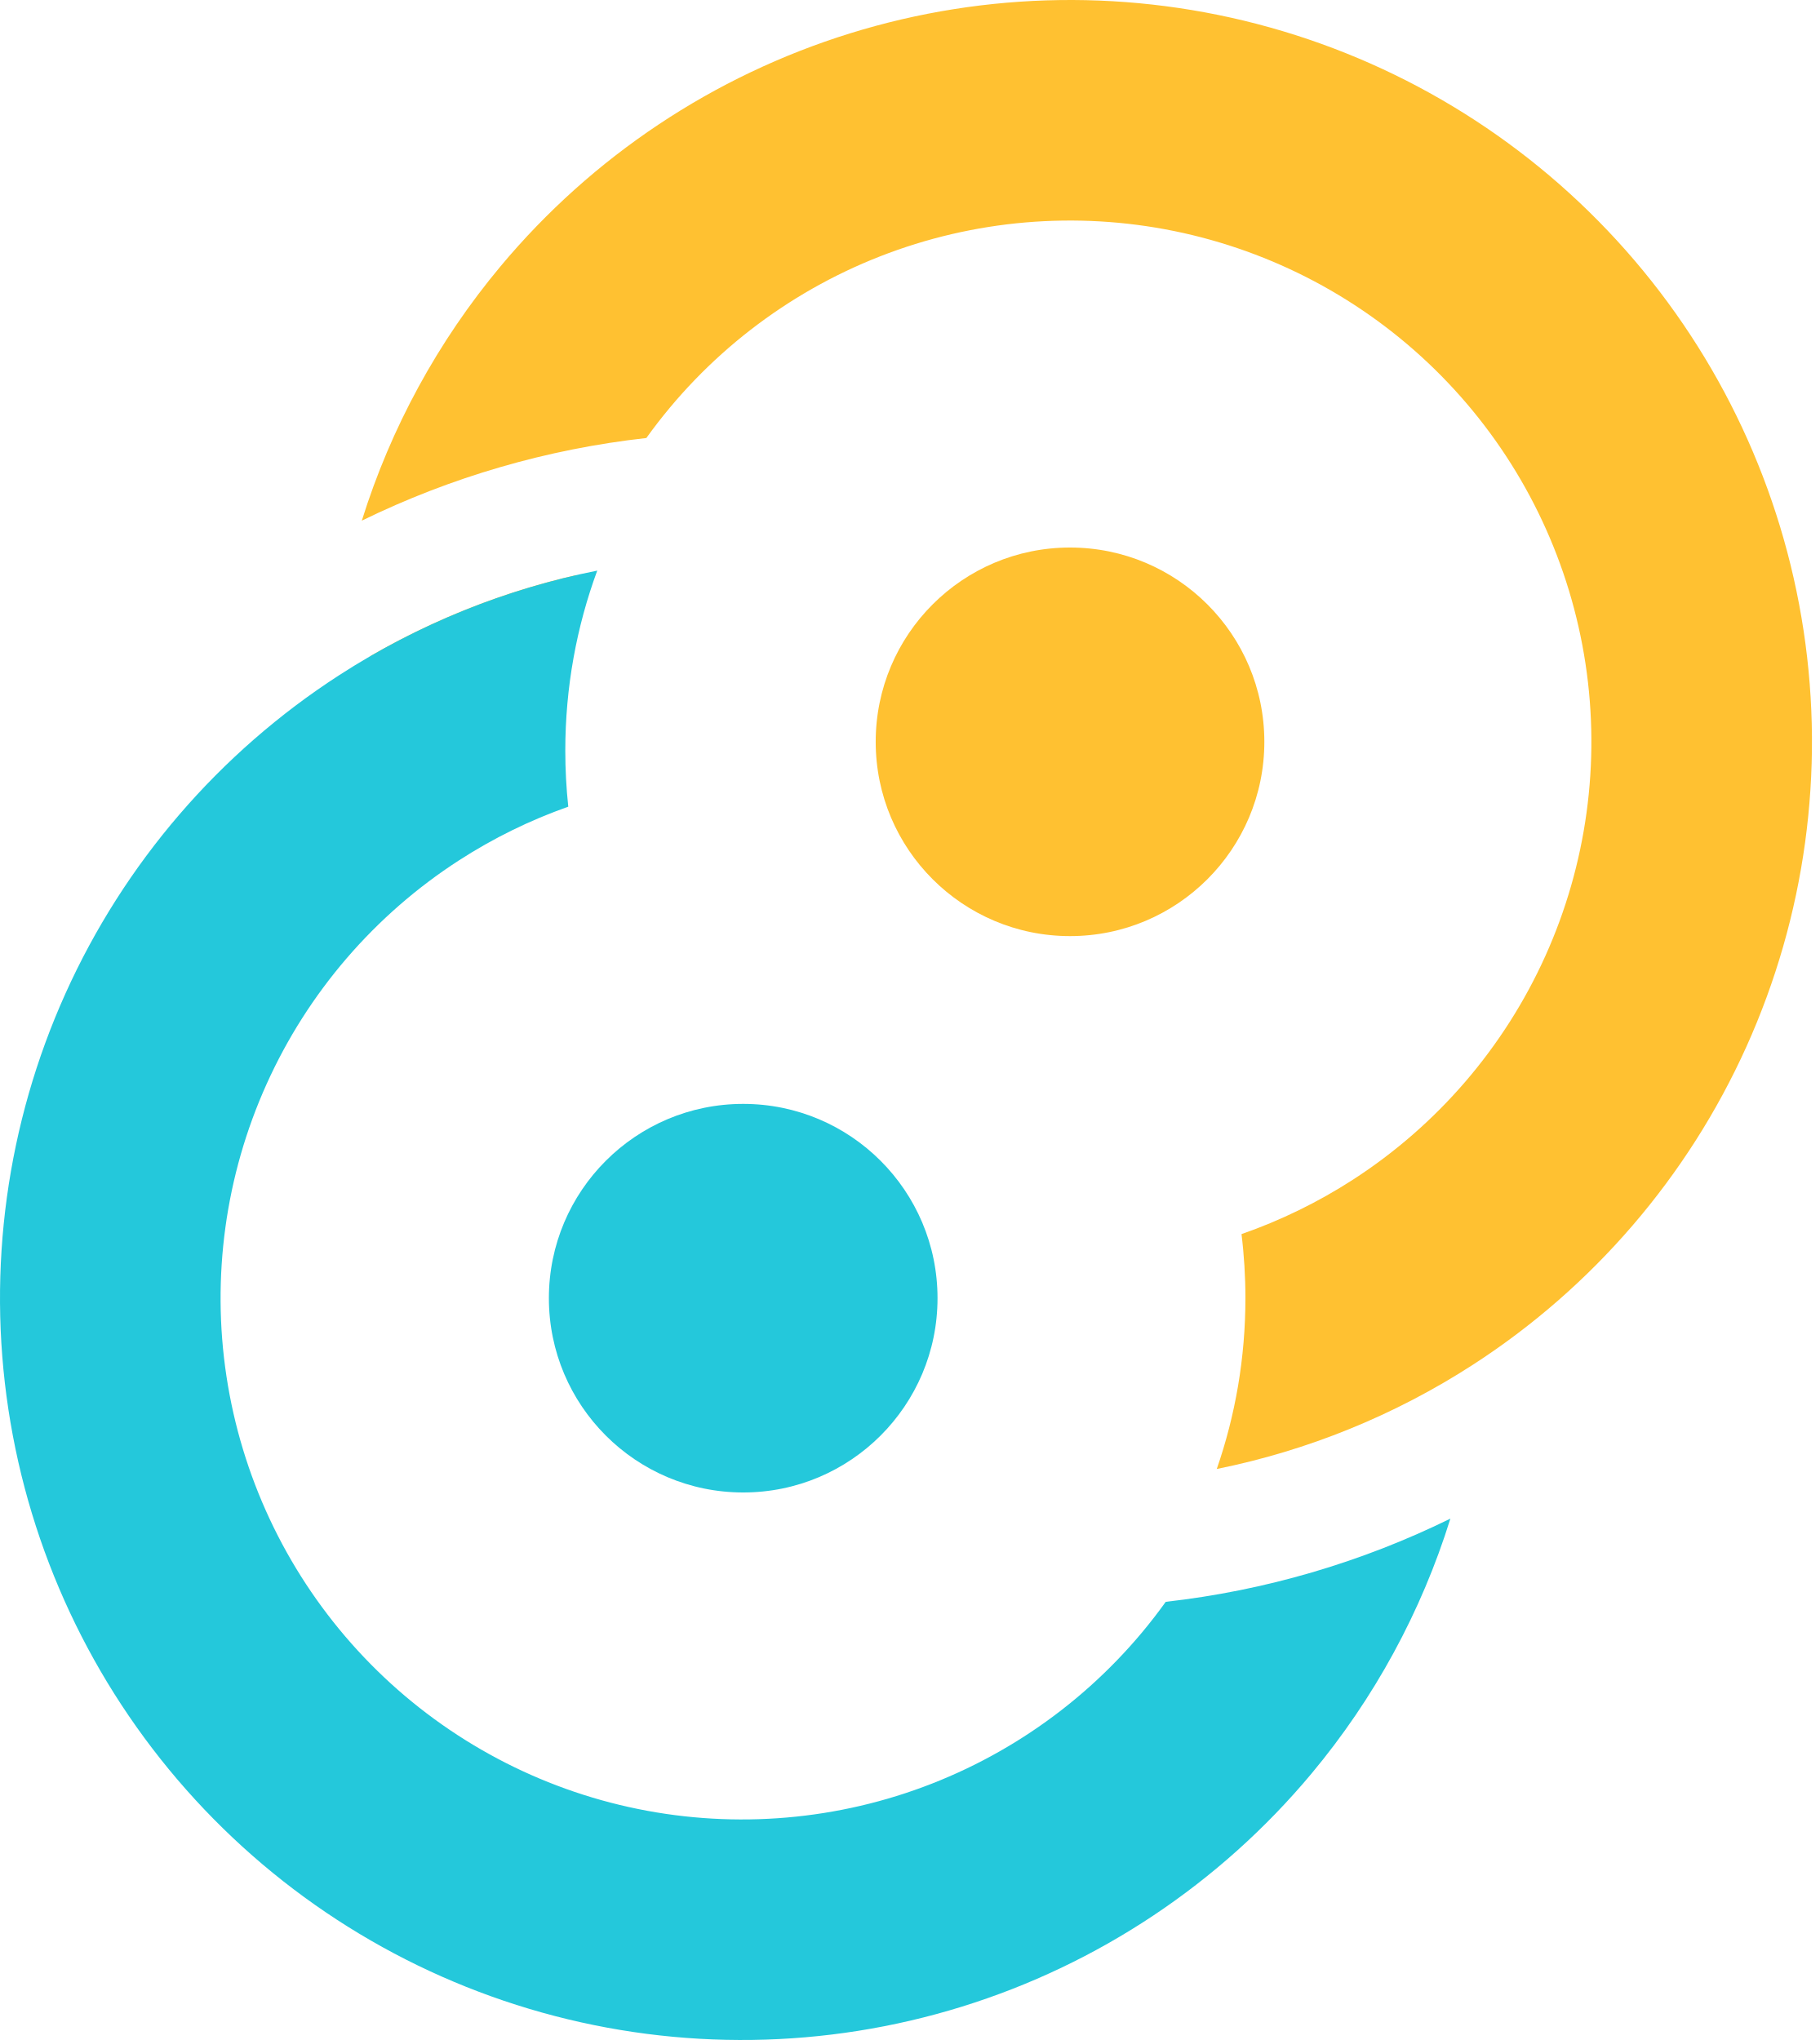
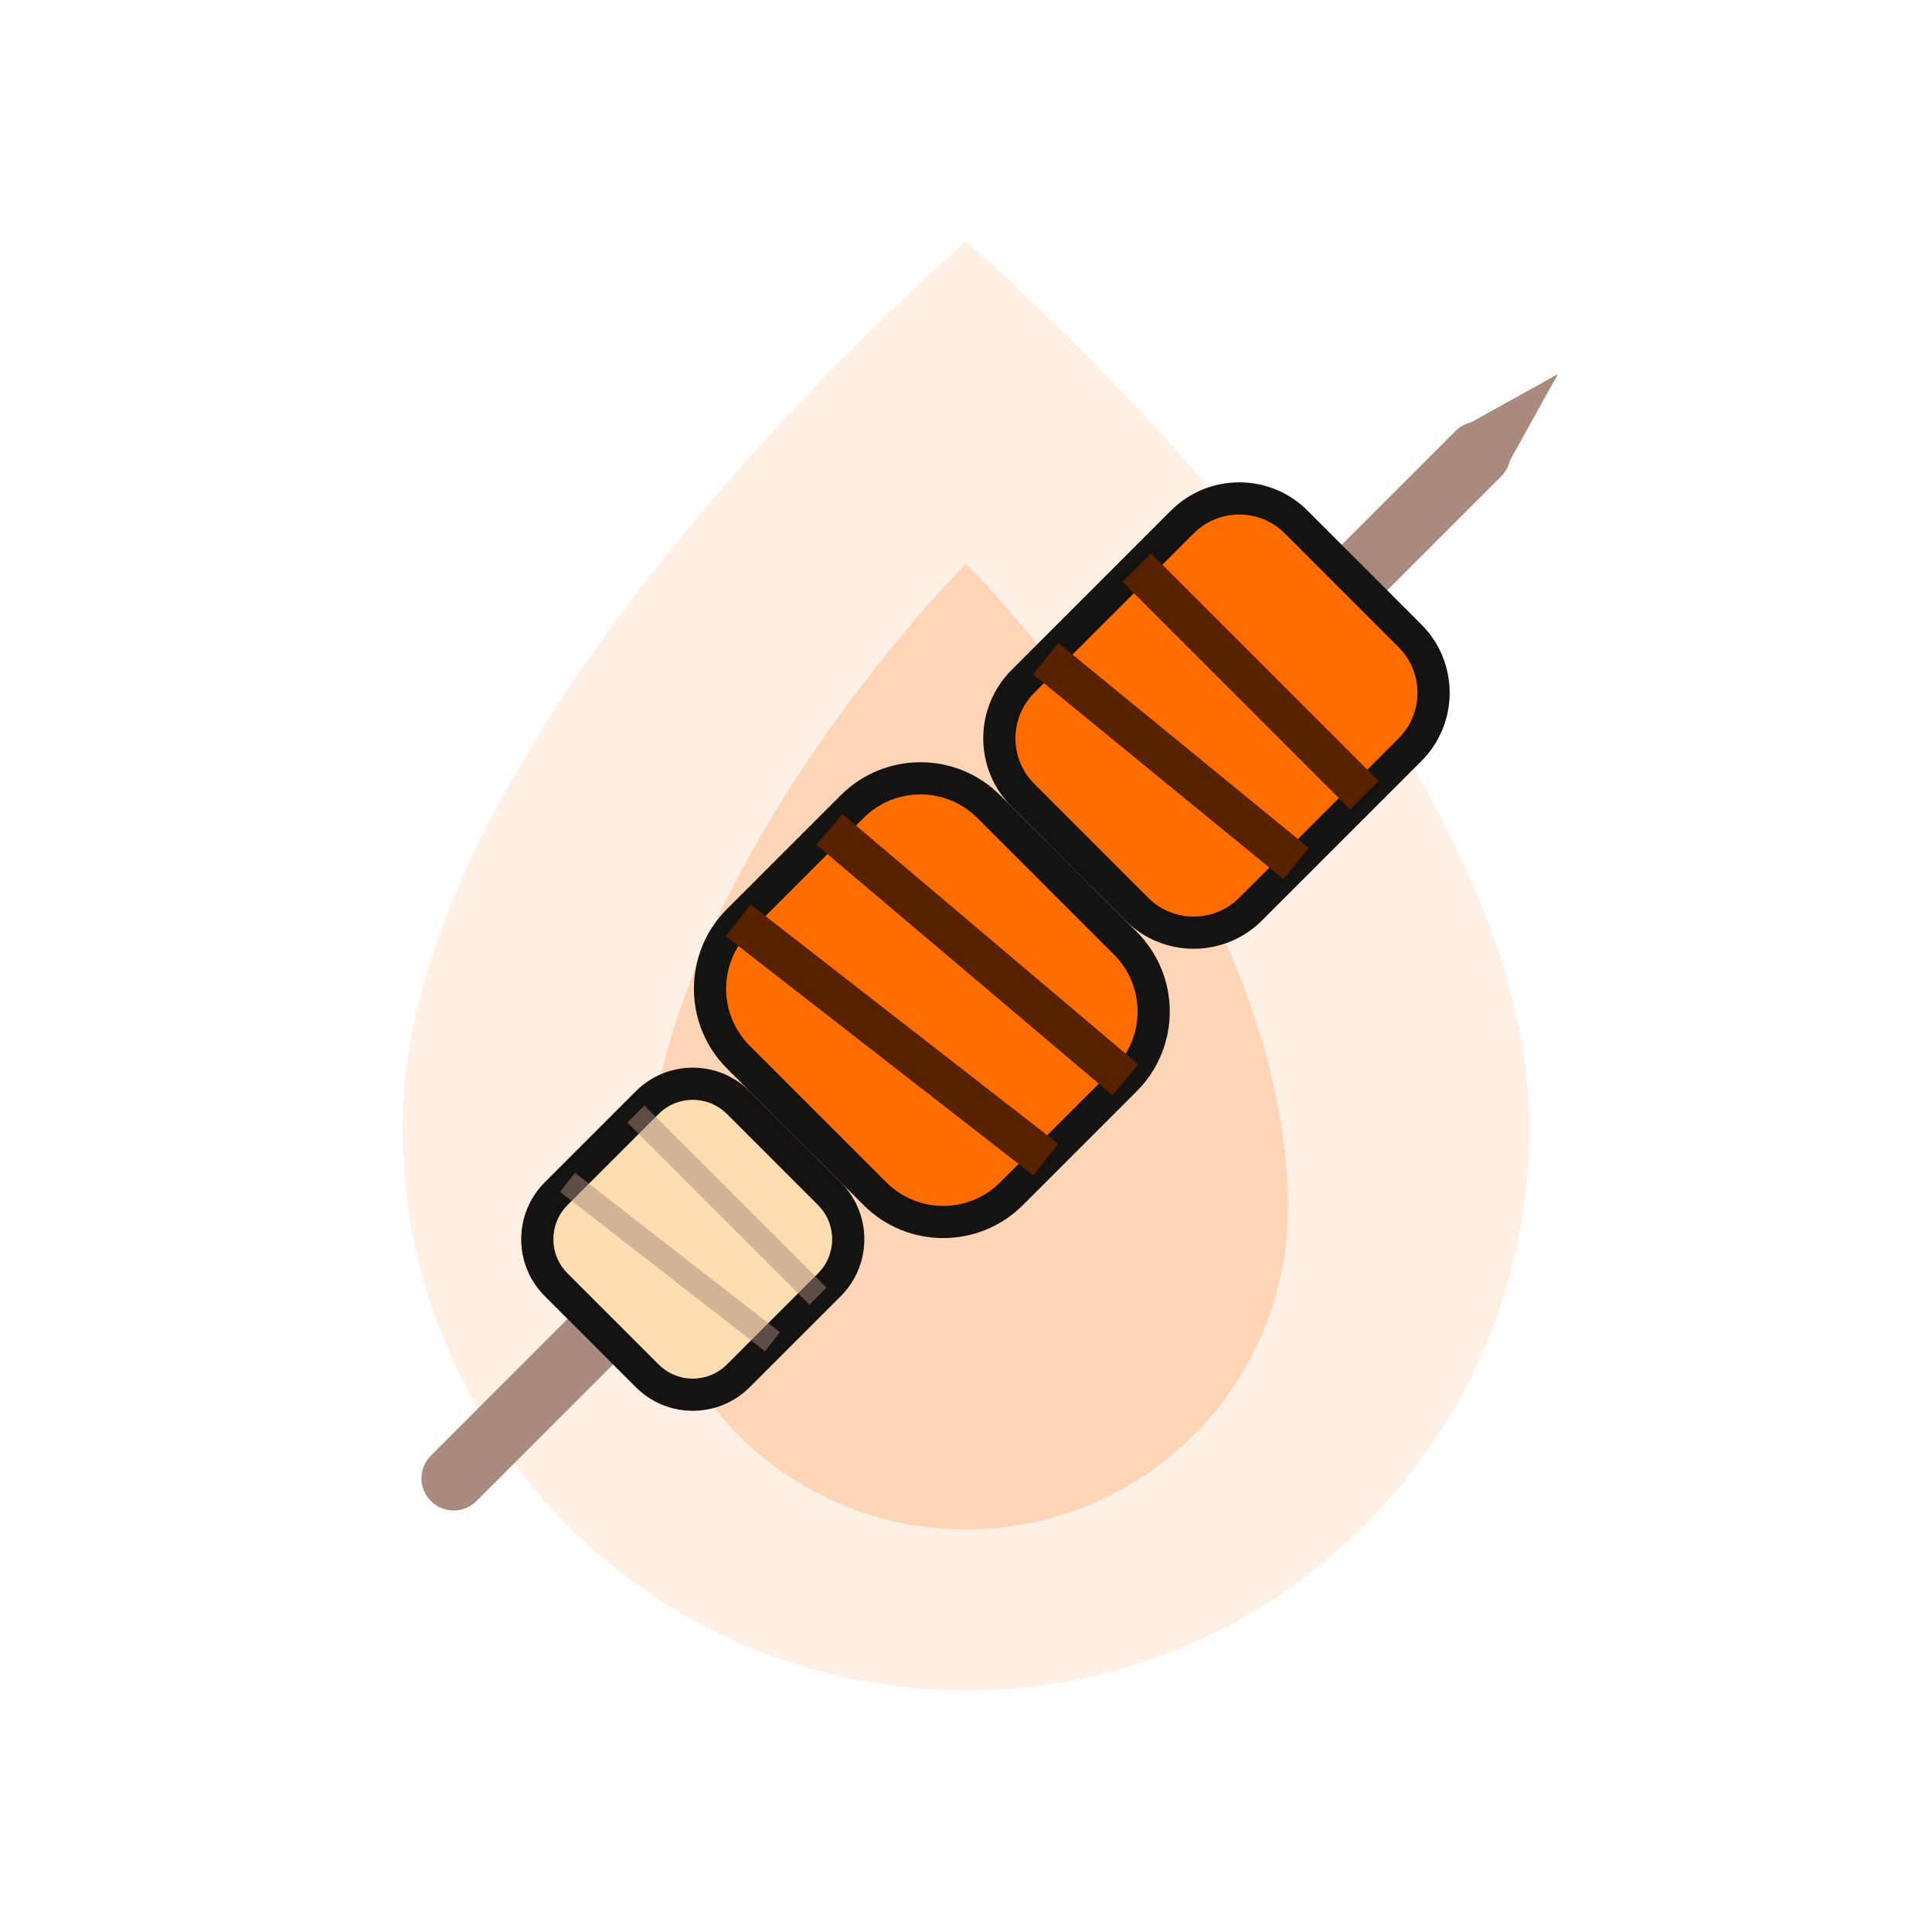
- <svg xmlns="http://www.w3.org/2000/svg" width="206" height="231" viewBox="0 0 206 231" fill="none">
-   <path d="M143.143 84C143.143 96.15 133.293 106 121.143 106C108.992 106 99.143 96.15 99.143 84C99.143 71.85 108.992 62 121.143 62C133.293 62 143.143 71.85 143.143 84Z" fill="#FFC131" />
-   <ellipse cx="84.143" cy="147" rx="22" ry="22" transform="rotate(180 84.1426 147)" fill="#24C8DB" />
-   <path fill-rule="evenodd" clip-rule="evenodd" d="M166.738 154.548C157.86 160.286 148.023 164.269 137.757 166.341C139.858 160.282 141 153.774 141 147C141 144.543 140.85 142.121 140.558 139.743C144.975 138.204 149.215 136.139 153.183 133.575C162.73 127.404 170.292 118.608 174.961 108.244C179.63 97.88 181.207 86.388 179.502 75.149C177.798 63.91 172.884 53.402 165.352 44.888C157.82 36.374 147.99 30.216 137.042 27.155C126.095 24.093 114.496 24.257 103.64 27.627C92.784 30.998 83.132 37.432 75.844 46.155C74.91 47.273 74.021 48.422 73.176 49.599C61.929 50.849 51.036 54.032 40.963 58.956C44.242 48.459 49.565 38.659 56.679 30.144C67.05 17.73 80.786 8.574 96.235 3.778C111.685 -1.019 128.19 -1.253 143.769 3.105C159.348 7.462 173.337 16.225 184.056 28.341C194.775 40.457 201.767 55.41 204.193 71.404C206.619 87.398 204.374 103.752 197.73 118.501C191.086 133.25 180.324 145.767 166.738 154.548ZM41.963 74.275L62.556 76.804C63.046 72.813 63.94 68.902 65.214 65.127C57.047 67.002 49.209 70.087 41.963 74.275Z" fill="#FFC131" />
-   <path fill-rule="evenodd" clip-rule="evenodd" d="M38.404 76.452C47.349 70.671 57.268 66.671 67.617 64.613C65.277 70.967 64 77.834 64 85C64 87.143 64.114 89.26 64.337 91.344C60.009 92.873 55.853 94.909 51.96 97.426C42.413 103.596 34.85 112.392 30.182 122.756C25.513 133.12 23.936 144.612 25.64 155.851C27.345 167.09 32.258 177.598 39.791 186.112C47.323 194.626 57.153 200.784 68.1 203.846C79.048 206.907 90.646 206.743 101.502 203.373C112.359 200.002 122.011 193.568 129.299 184.845C130.237 183.722 131.131 182.567 131.979 181.383C143.235 180.114 154.132 176.91 164.205 171.962C160.929 182.49 155.596 192.319 148.464 200.856C138.092 213.27 124.357 222.426 108.907 227.222C93.458 232.019 76.952 232.253 61.374 227.895C45.795 223.538 31.805 214.775 21.087 202.659C10.368 190.543 3.376 175.59 0.95 159.596C-1.476 143.602 0.768 127.248 7.412 112.499C14.057 97.75 24.818 85.233 38.404 76.452ZM163.062 156.711L163.062 156.711C162.954 156.773 162.846 156.835 162.738 156.897C162.846 156.835 162.954 156.773 163.062 156.711Z" fill="#24C8DB" />
+ <svg xmlns="http://www.w3.org/2000/svg" viewBox="0 0 120 120" fill="none">
+   <path d="M60 15 C60 15 95 45 95 70 C95 89.33 79.33 105 60 105 C40.67 105 25 89.33 25 70 C25 45 60 15 60 15 Z" fill="#ff6d00" fill-opacity="0.1" />
+   <path d="M60 35 C60 35 80 55 80 75 C80 86.04 71.04 95 60 95 C48.96 95 40 86.04 40 75 C40 55 60 35 60 35 Z" fill="#ff6d00" fill-opacity="0.2" />
+   <g transform="rotate(-45 60 60)">
+     <line x1="15" y1="60" x2="105" y2="60" stroke="#a98a7c" stroke-width="4" stroke-linecap="round" />
+     <polygon points="105,58 112,60 105,62" fill="#a98a7c" />
+     <rect x="28" y="52" width="16" height="16" rx="4" fill="#ffddb0" stroke="#141312" stroke-width="2" />
+     <path d="M 33 52 L 35 68 M 39 52 L 39 68" stroke="#a98a7c" stroke-width="1.5" stroke-opacity="0.5" />
+     <rect x="46" y="48" width="22" height="24" rx="6" fill="#ff6d00" stroke="#141312" stroke-width="2" />
+     <path d="M 52 48 L 55 72 M 60 48 L 62 72" stroke="#582100" stroke-width="2.5" />
+     <rect x="70" y="50" width="24" height="20" rx="5" fill="#ff6d00" stroke="#141312" stroke-width="2" />
+     <path d="M 77 50 L 79 70 M 85 50 L 85 70" stroke="#582100" stroke-width="2.5" />
+   </g>
</svg>
